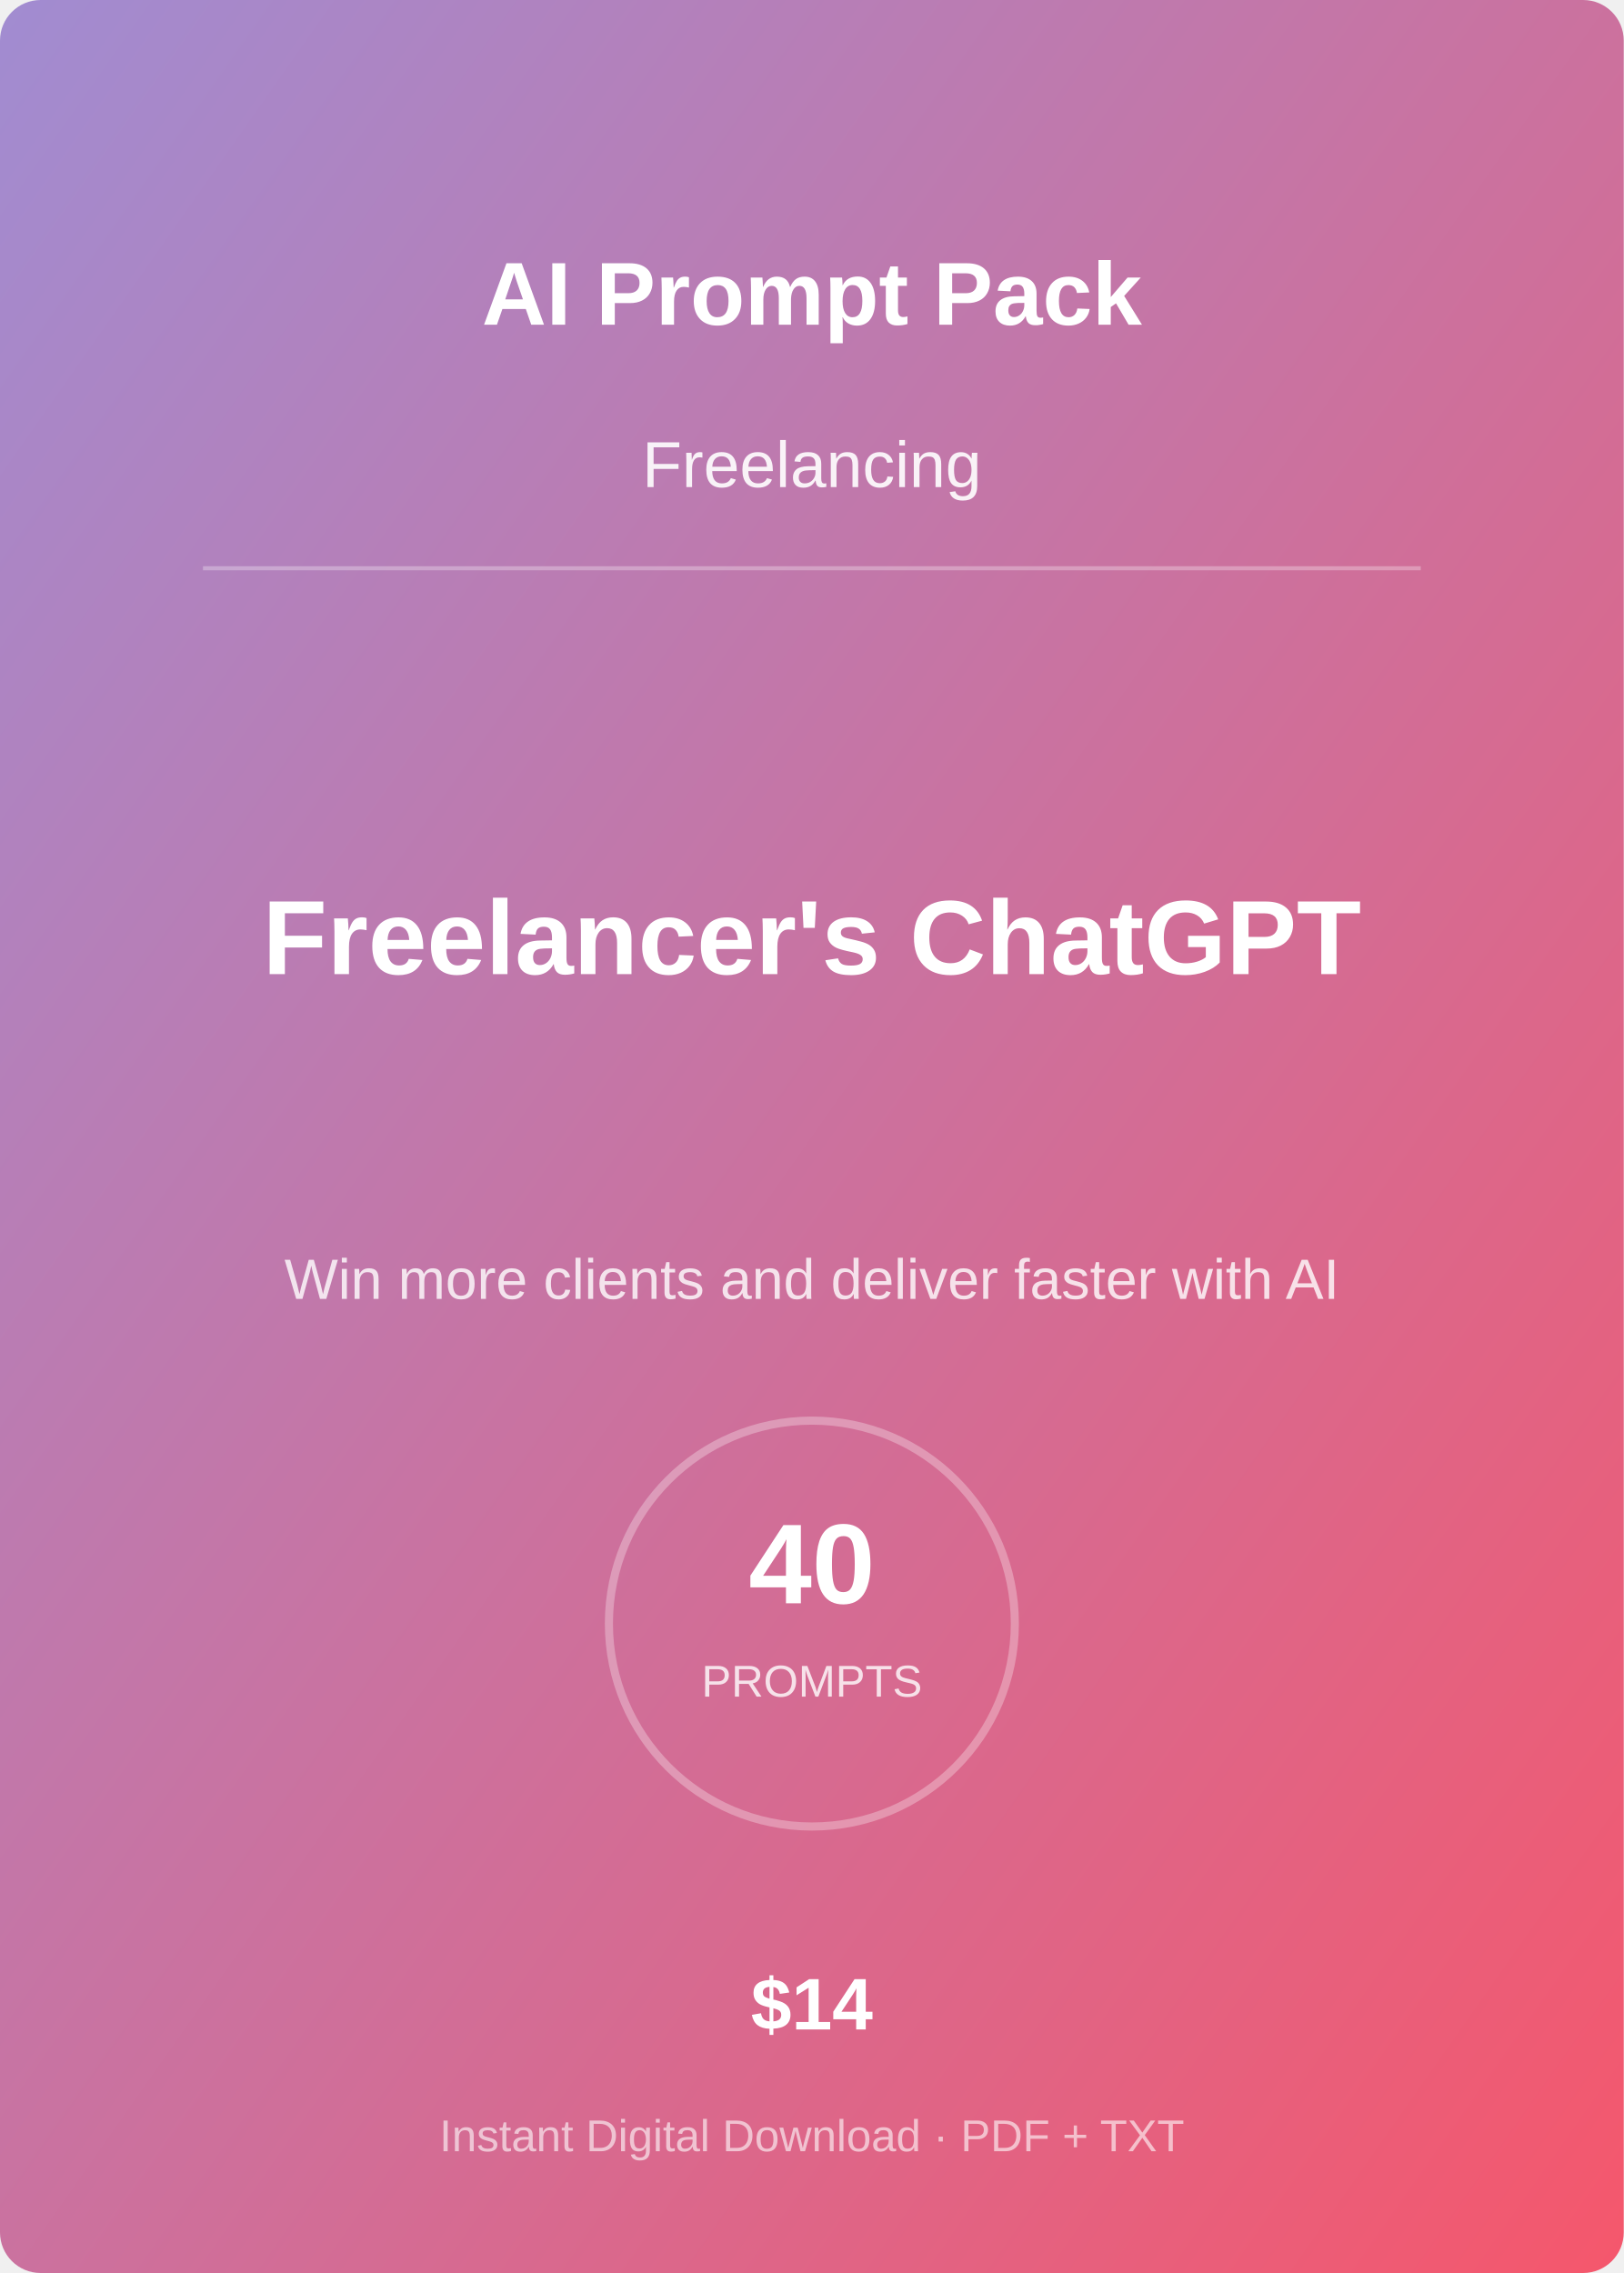
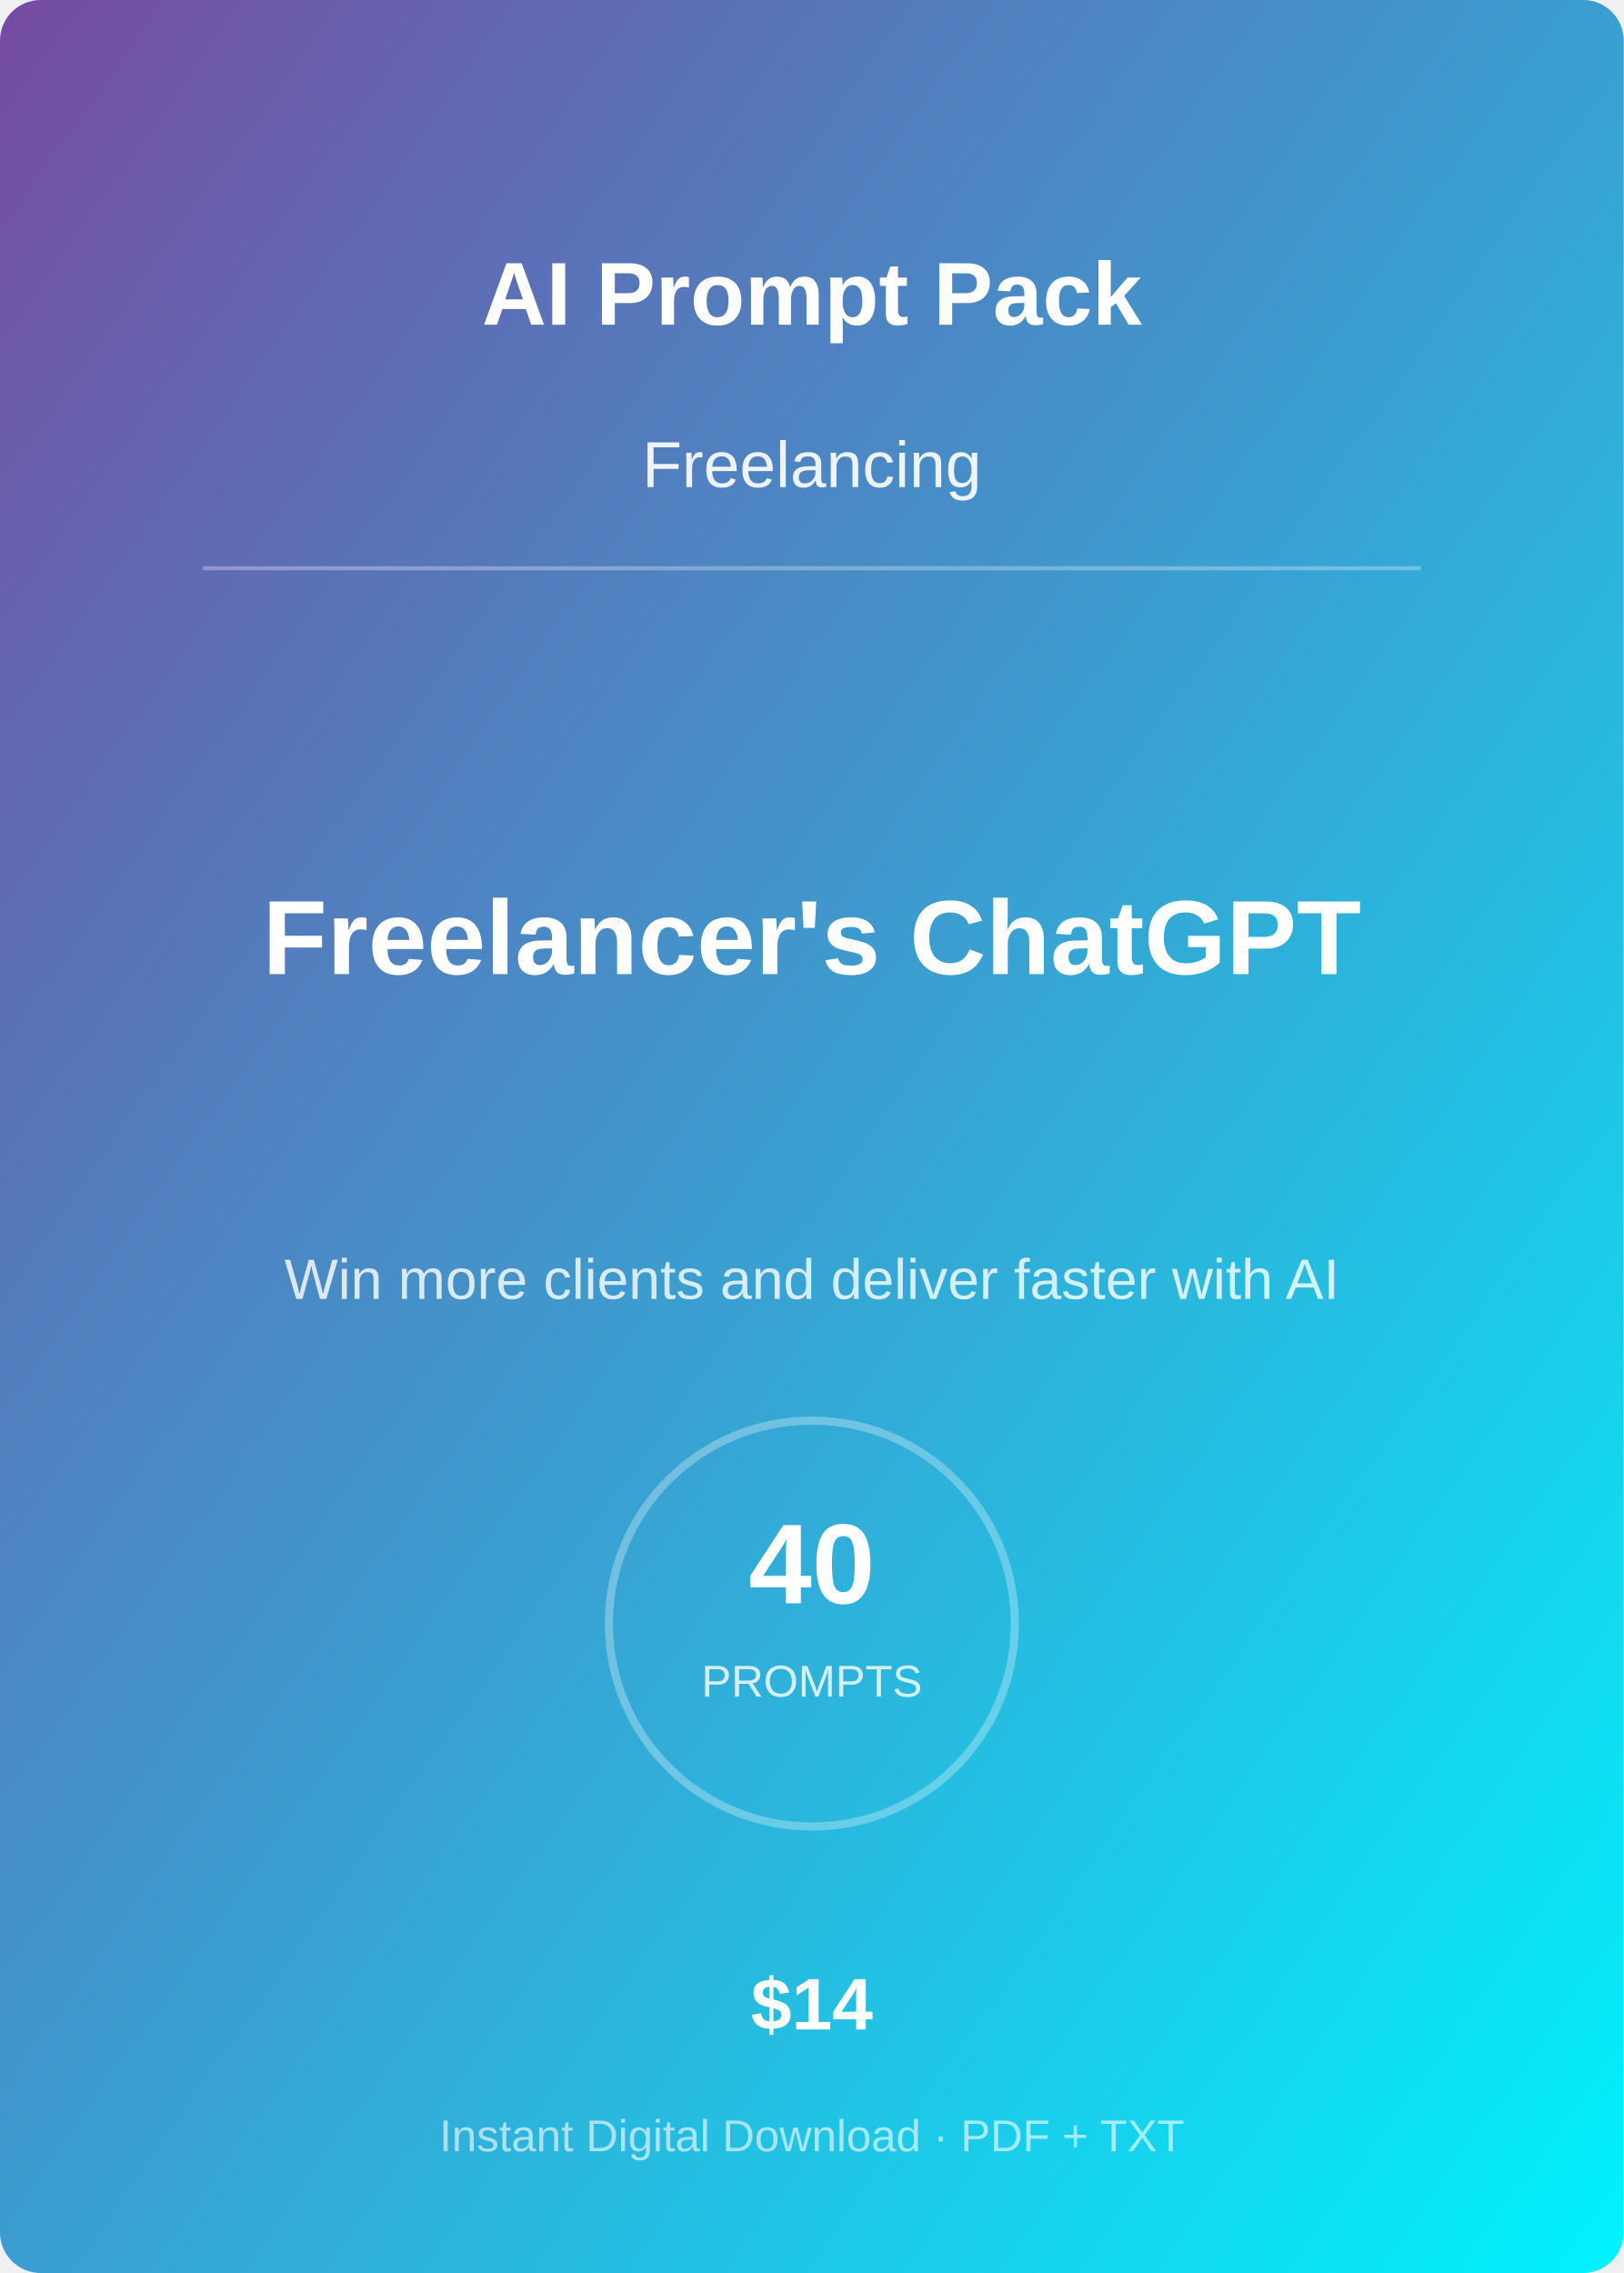
<svg xmlns="http://www.w3.org/2000/svg" viewBox="0 0 400 560">
  <defs>
    <linearGradient id="bg" x1="0%" y1="0%" x2="100%" y2="100%">
-       <stop offset="0%" style="stop-color:#a18cd1" />
-       <stop offset="100%" style="stop-color:#f5576c" />
+       <stop offset="0%" style="stop-color:#764ba2" />
+       <stop offset="100%" style="stop-color:#00f2fe" />
    </linearGradient>
  </defs>
  <rect width="400" height="560" fill="url(#bg)" rx="10" />
  <text x="200" y="80" text-anchor="middle" font-family="Arial,sans-serif" font-size="22" font-weight="bold" fill="#fff">AI Prompt Pack</text>
  <text x="200" y="120" text-anchor="middle" font-family="Arial,sans-serif" font-size="16" fill="#fff" opacity="0.9">Freelancing</text>
  <line x1="50" y1="140" x2="350" y2="140" stroke="#fff" stroke-width="1" opacity="0.3" />
  <text x="200" y="240" text-anchor="middle" font-family="Arial,sans-serif" font-size="26" font-weight="bold" fill="#fff">Freelancer's ChatGPT</text>
  <text x="200" y="320" text-anchor="middle" font-family="Arial,sans-serif" font-size="14" fill="#fff" opacity="0.8">Win more clients and deliver faster with AI</text>
  <circle cx="200" cy="400" r="50" fill="none" stroke="#fff" stroke-width="2" opacity="0.3" />
  <text x="200" y="395" text-anchor="middle" font-family="Arial,sans-serif" font-size="28" font-weight="bold" fill="#fff">40</text>
  <text x="200" y="418" text-anchor="middle" font-family="Arial,sans-serif" font-size="11" fill="#fff" opacity="0.8">PROMPTS</text>
  <text x="200" y="500" text-anchor="middle" font-family="Arial,sans-serif" font-size="18" font-weight="bold" fill="#fff">$14</text>
  <text x="200" y="530" text-anchor="middle" font-family="Arial,sans-serif" font-size="11" fill="#fff" opacity="0.6">Instant Digital Download · PDF + TXT</text>
</svg>
